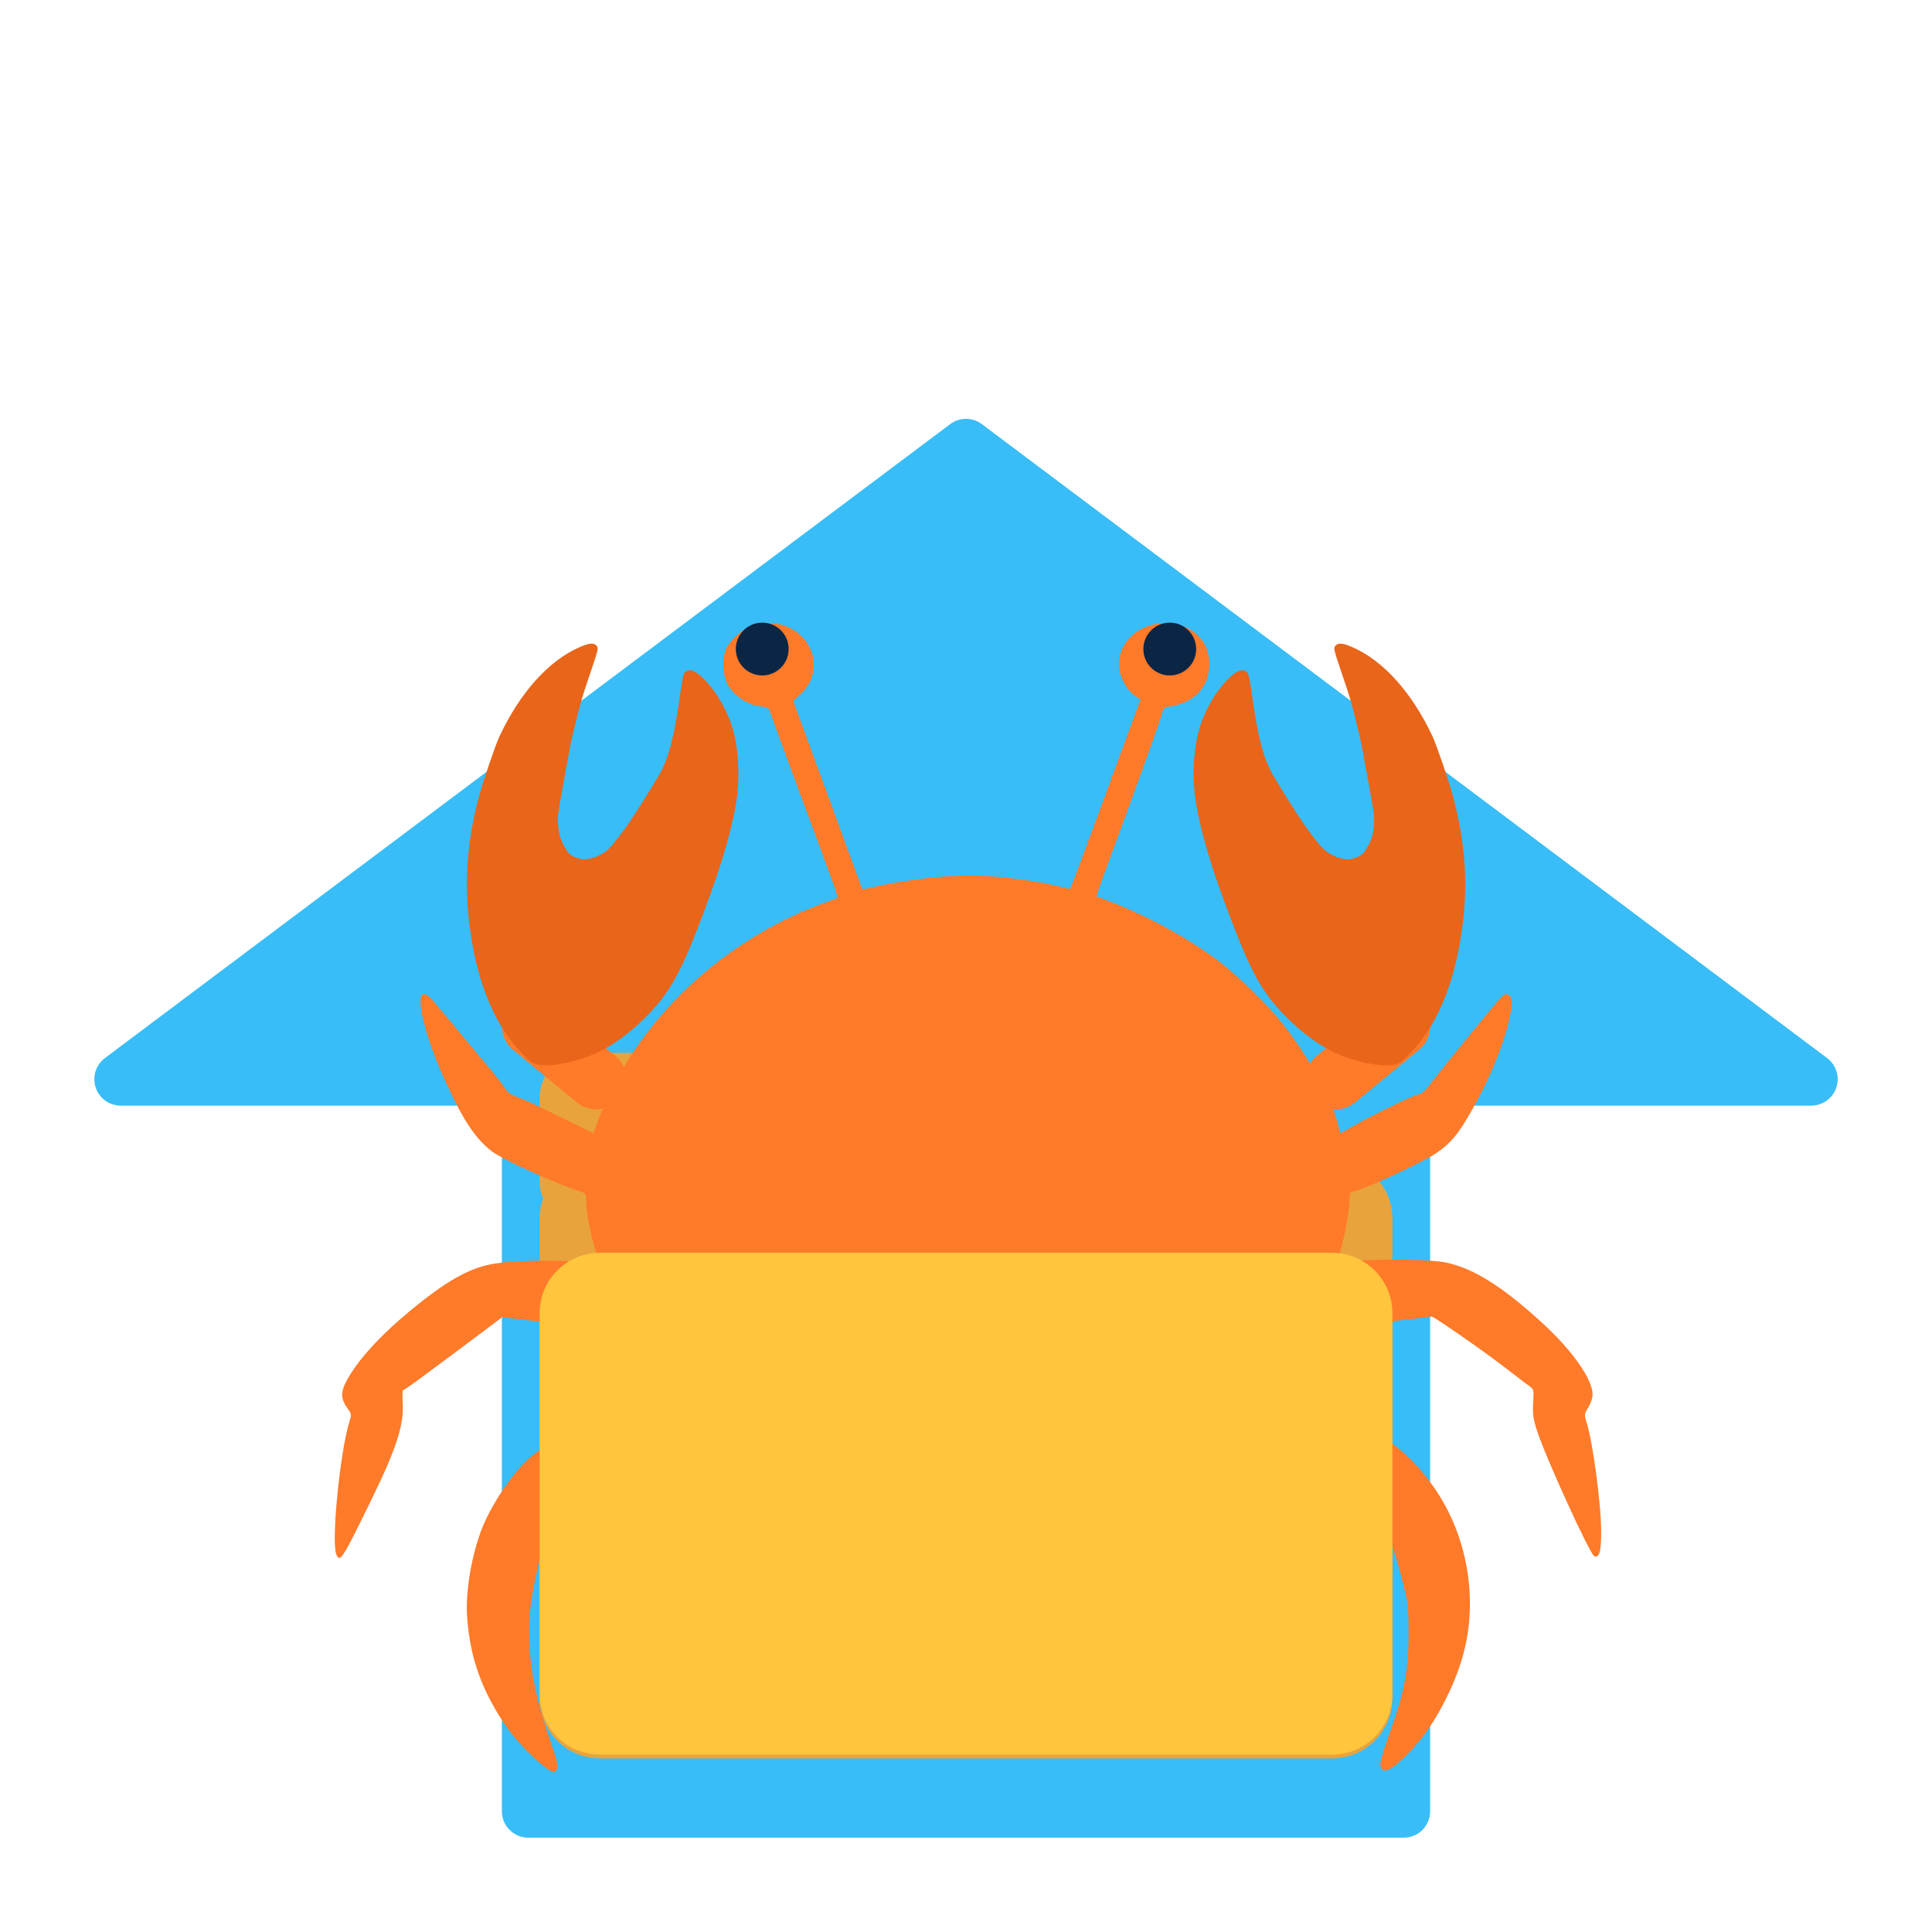
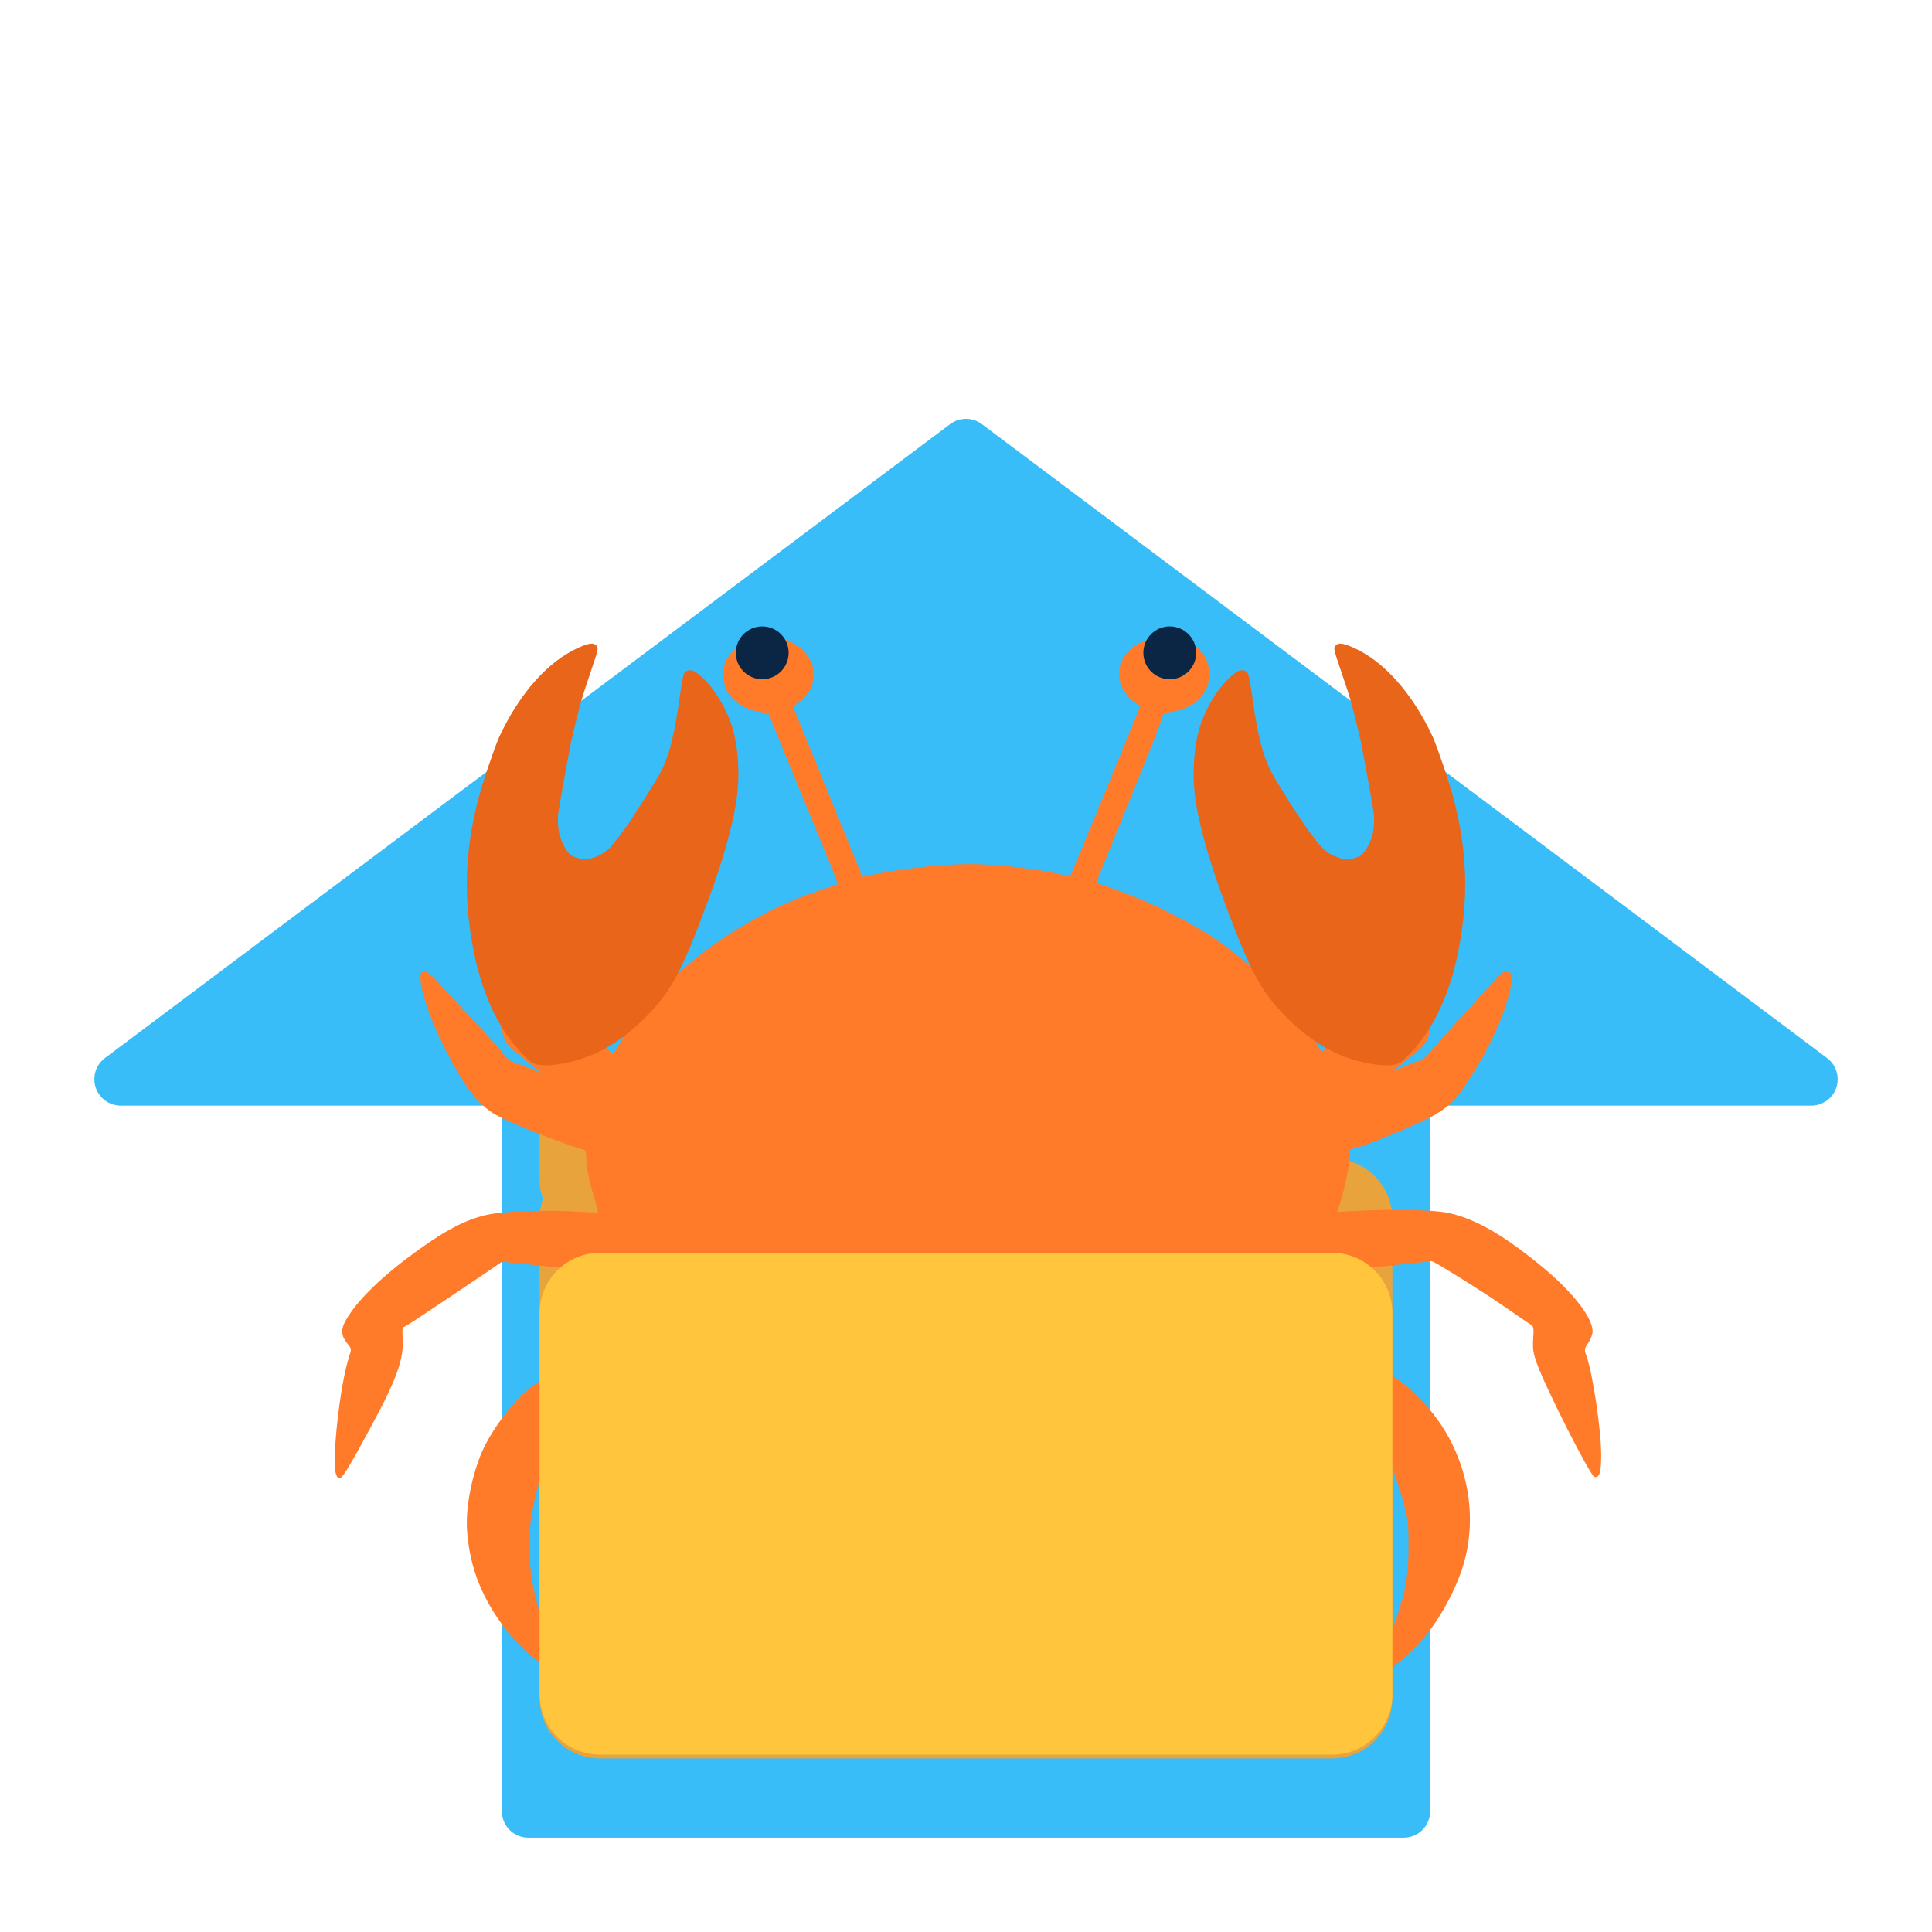
<svg xmlns="http://www.w3.org/2000/svg" viewBox="0 0 512 512" width="512" height="512">
  <path d="M256 118 L480 286 H372 V480 H140 V286 H32 Z" fill="#38BDF8" stroke="#38BDF8" stroke-width="14" stroke-linejoin="round" />
  <rect x="143" y="279" width="99" height="46" rx="12" fill="#E8A33D" />
  <rect x="143" y="307" width="226" height="159" rx="16" fill="#E8A33D" />
-   <g fill="#FF7A29" transform="translate(23.8,108.0) scale(0.4536,0.42)">
+   <g fill="#FF7A29" transform="translate(23.8,117.4) scale(0.4536,0.378)">
    <path d="M 385.462 138.366 C 379.171 141.295, 372.670 148.536, 371.011 154.462 C 369.417 160.155, 370.091 169.384, 372.461 174.320 C 376.090 181.881, 383.914 187.478, 392.497 188.655 C 395.017 189, 397 189.805, 397 190.484 C 397 191.150, 405.365 215.951, 415.588 245.598 C 434.707 301.039, 437.365 309.029, 436.818 309.430 C 436.643 309.559, 433.800 310.711, 430.500 311.990 C 366.087 336.965, 313.856 392.911, 294.429 457.738 C 294.363 457.959, 275.367 448.061, 261.500 440.580 C 258.200 438.800, 253.025 436.357, 250 435.151 C 245.755 433.460, 243.998 432.083, 242.301 429.120 C 241.091 427.007, 235.910 419.929, 230.788 413.390 C 225.666 406.850, 217.024 395.650, 211.582 388.500 C 206.141 381.350, 200.550 374.262, 199.158 372.750 C 187.944 360.570, 193.332 391.879, 208.494 427 C 218.707 450.657, 225.407 461.394, 234.912 469.332 C 241.183 474.570, 272.891 490.027, 288.250 495.333 C 289.587 495.794, 290.002 497.066, 290.008 500.719 C 290.018 507.229, 291.548 516.507, 294.639 528.802 C 296.064 534.468, 297.065 539.223, 296.865 539.368 C 296.664 539.514, 290.200 539.240, 282.500 538.760 C 267.511 537.825, 247.349 538.411, 236.975 540.081 C 223.284 542.286, 210.353 549.727, 191 566.536 C 170.154 584.642, 155.713 601.648, 149.314 615.626 C 146.491 621.792, 146.838 626.009, 150.628 631.594 C 152.941 635.002, 152.972 635.294, 151.567 640.310 C 146.085 659.878, 141.017 715.653, 144.006 723.516 C 146.141 729.131, 147.301 727.193, 164.362 689.500 C 179.264 656.580, 183.691 641.674, 182.781 627.495 C 182.517 623.373, 182.638 620, 183.050 620 C 183.462 620, 187.584 616.962, 192.210 613.250 C 196.836 609.538, 205.319 602.753, 211.060 598.173 C 216.802 593.593, 225.853 586.280, 231.173 581.921 L 240.846 573.997 264.460 576.953 C 277.448 578.580, 294.618 580.466, 302.614 581.145 L 317.154 582.381 318.971 585.940 C 321.545 590.982, 331.523 604.808, 335.779 609.232 C 337.754 611.284, 339.174 613.113, 338.935 613.297 C 338.696 613.480, 330.721 617.537, 321.214 622.311 C 290.891 637.538, 263.891 654.938, 254.255 665.464 C 244.108 676.547, 232.734 695.965, 228.167 710 C 222.413 727.684, 219.444 748.299, 220.461 763.500 C 222.189 789.296, 229.299 810.516, 243.704 832.870 C 251.337 844.713, 267.380 861, 271.415 861 C 271.698 861, 272.411 860.101, 272.999 859.002 C 273.849 857.413, 273.043 853.808, 269.059 841.390 C 260.102 813.468, 256.639 793.916, 256.682 771.500 C 256.710 757.347, 258.484 745.638, 264.564 719.500 C 266.483 711.250, 268.250 703.585, 268.491 702.466 C 268.750 701.266, 270.793 699.527, 273.476 698.224 C 275.977 697.009, 286.612 690.397, 297.110 683.531 C 307.608 676.665, 321.891 668.157, 328.849 664.625 C 335.807 661.092, 348.047 654.887, 356.049 650.836 L 370.598 643.470 379.549 649.271 C 402.879 664.390, 434.871 677.472, 462.071 683.014 C 485.105 687.709, 520.167 689.441, 541.500 686.939 C 580.997 682.306, 615.172 670.020, 646.363 649.237 C 653.342 644.587, 657.666 642.290, 658.382 642.853 C 659.459 643.700, 664.647 646.473, 690.500 660.017 C 707.751 669.055, 732.751 684.426, 754.613 699.436 C 755.874 700.302, 756.977 702.452, 757.347 704.767 C 757.688 706.902, 759.348 713.115, 761.036 718.574 C 762.723 724.033, 765.524 734.575, 767.259 742 C 770.174 754.474, 770.416 756.868, 770.437 773.500 C 770.468 797.352, 768.037 810.718, 758.530 838.958 C 756.039 846.360, 754 853.871, 754 855.649 C 754 862.151, 758.426 861.308, 766.492 853.268 C 775.798 843.991, 783.798 832.427, 790.542 818.500 C 801.458 795.959, 806.241 776.706, 806.317 755 C 806.410 728.313, 798.661 701.559, 784.733 680.478 C 769.184 656.944, 754.138 645.561, 709.250 623.375 C 697.563 617.599, 688 612.695, 688 612.478 C 688 612.261, 691.188 608.128, 695.084 603.292 C 698.980 598.456, 703.811 591.740, 705.820 588.367 L 709.472 582.233 716.986 581.575 C 728.627 580.554, 783.374 573.959, 783.809 573.525 C 784.439 572.894, 814.562 595.480, 827 605.909 C 833.325 611.212, 839.675 616.433, 841.111 617.510 C 843.640 619.407, 843.708 619.736, 843.277 627.984 C 842.904 635.124, 843.260 637.951, 845.480 645.484 C 850.341 661.983, 876.568 724.023, 879.028 724.843 C 881.959 725.820, 883 721.812, 882.999 709.559 C 882.997 692.105, 878.237 653.429, 874.481 640.350 C 873.048 635.358, 873.079 635.066, 875.489 630.850 C 876.900 628.381, 877.981 624.891, 877.988 622.779 C 878.019 613.305, 866.398 595.344, 849.088 578.109 C 825.583 554.707, 807.960 542.774, 791.930 539.407 C 783.308 537.596, 759.702 537.090, 741.116 538.318 L 728.731 539.136 729.406 536.818 C 732.184 527.283, 735.128 512.017, 735.652 504.435 L 736.277 495.371 741.389 493.577 C 750.732 490.298, 778.394 476.259, 785.763 471.057 C 795.625 464.095, 800.293 457.750, 810.375 437.609 C 819.322 419.734, 826.445 400.196, 829.465 385.248 C 831.385 375.748, 831.211 372.147, 828.761 370.613 C 827.367 369.740, 826.546 370.018, 824.628 372.012 C 822.050 374.691, 787.478 420.457, 782.207 428.169 C 779.868 431.590, 778.145 433.016, 775.758 433.504 C 772.540 434.162, 743.599 449.626, 735.130 455.212 C 732.727 456.797, 730.670 457.960, 730.559 457.797 C 730.449 457.634, 729.815 455.050, 729.152 452.056 C 725.377 435.020, 709.458 404.776, 693.593 384.500 C 685.565 374.240, 669.933 357.989, 660.695 350.300 C 642.913 335.500, 618.065 320.704, 595.500 311.478 C 591.650 309.904, 588.351 308.515, 588.168 308.393 C 587.986 308.270, 591.514 297.444, 596.008 284.335 C 611.695 238.581, 624.748 199.461, 626.032 194.352 C 627.281 189.382, 627.467 189.182, 631.413 188.571 C 638.285 187.508, 645.704 183.296, 648.845 178.675 C 652.770 172.901, 654 168.759, 654 161.318 C 654 145.776, 642.098 135.080, 626.078 136.227 C 609.695 137.399, 598.429 151.934, 601.896 167.426 C 603.194 173.224, 607.404 179.908, 611.414 182.536 L 613.868 184.143 600.526 223.322 C 582.638 275.850, 573.194 303.140, 572.748 303.585 C 572.546 303.788, 569.257 303.076, 565.440 302.003 C 554.660 298.974, 534.798 296.042, 520.500 295.369 C 502.881 294.539, 476.355 297.768, 453.932 303.472 L 451.364 304.126 431.150 244.621 L 410.936 185.116 415.312 180.741 C 428.384 167.669, 424.127 145.822, 407 138.079 C 400.668 135.216, 391.978 135.331, 385.462 138.366" />
  </g>
  <rect x="143" y="332" width="226" height="133" rx="16" fill="#FFC53D" />
  <g stroke="#FF7A29" stroke-width="16" stroke-linecap="round">
    <line x1="158" y1="286" x2="141" y2="272" />
    <line x1="354" y1="286" x2="371" y2="272" />
  </g>
  <g fill="#E8651A" transform="translate(39,-62) rotate(-72 100 322) translate(48.0,242.4) scale(0.1688)">
    <path d="M 560 314.076 C 483.768 318.510, 420.715 334.684, 356.694 366.225 C 333.385 377.708, 318.172 386.270, 301 397.568 C 251.168 430.355, 216.846 466.498, 196.195 507.934 C 189.792 520.783, 189.502 521.676, 189.552 528.434 C 189.676 545.154, 205.550 577.232, 226.700 603.500 C 250.292 632.801, 286.518 658.814, 331 678.393 C 373.978 697.310, 414.908 703.127, 533 707.103 C 593.897 709.153, 652.607 706.060, 688.500 698.910 C 724.745 691.690, 761.992 676.622, 787.500 658.859 C 805.650 646.221, 825.001 626.545, 836.697 608.837 C 847.111 593.069, 853 579.766, 853 572.009 C 853 567.919, 852.479 566.449, 850.077 563.766 C 847.288 560.649, 846.843 560.506, 840.327 560.629 C 836.572 560.700, 823.375 562.600, 811 564.851 C 751.886 575.603, 717.535 578.203, 689.358 574.057 C 677.568 572.323, 629.875 560.604, 597.352 551.451 C 579.354 546.386, 555.134 537.705, 546.841 533.347 C 536.604 527.968, 526.364 517.539, 521.342 507.378 C 517.738 500.085, 517.501 499.044, 517.509 490.552 C 517.517 482.525, 517.845 480.878, 520.400 476.006 C 523.819 469.485, 534.127 458.985, 542.500 453.493 C 550.506 448.242, 564.664 442.519, 574.500 440.559 C 581.318 439.200, 648.028 429.995, 683.500 425.519 C 689.550 424.755, 708.675 423.150, 726 421.951 C 753.305 420.062, 762.816 419.845, 797.420 420.324 C 840.024 420.913, 841.440 420.783, 843.970 416.055 C 847.006 410.383, 844.180 404.018, 833.067 391.500 C 798.020 352.020, 736.577 324.849, 661 315.409 C 645.952 313.529, 583.554 312.706, 560 314.076" />
  </g>
  <g fill="#E8651A" transform="translate(512,0) scale(-1,1) translate(39,-62) rotate(-72 100 322) translate(48.0,242.4) scale(0.1688)">
    <path d="M 560 314.076 C 483.768 318.510, 420.715 334.684, 356.694 366.225 C 333.385 377.708, 318.172 386.270, 301 397.568 C 251.168 430.355, 216.846 466.498, 196.195 507.934 C 189.792 520.783, 189.502 521.676, 189.552 528.434 C 189.676 545.154, 205.550 577.232, 226.700 603.500 C 250.292 632.801, 286.518 658.814, 331 678.393 C 373.978 697.310, 414.908 703.127, 533 707.103 C 593.897 709.153, 652.607 706.060, 688.500 698.910 C 724.745 691.690, 761.992 676.622, 787.500 658.859 C 805.650 646.221, 825.001 626.545, 836.697 608.837 C 847.111 593.069, 853 579.766, 853 572.009 C 853 567.919, 852.479 566.449, 850.077 563.766 C 847.288 560.649, 846.843 560.506, 840.327 560.629 C 836.572 560.700, 823.375 562.600, 811 564.851 C 751.886 575.603, 717.535 578.203, 689.358 574.057 C 677.568 572.323, 629.875 560.604, 597.352 551.451 C 579.354 546.386, 555.134 537.705, 546.841 533.347 C 536.604 527.968, 526.364 517.539, 521.342 507.378 C 517.738 500.085, 517.501 499.044, 517.509 490.552 C 517.517 482.525, 517.845 480.878, 520.400 476.006 C 523.819 469.485, 534.127 458.985, 542.500 453.493 C 550.506 448.242, 564.664 442.519, 574.500 440.559 C 581.318 439.200, 648.028 429.995, 683.500 425.519 C 689.550 424.755, 708.675 423.150, 726 421.951 C 753.305 420.062, 762.816 419.845, 797.420 420.324 C 840.024 420.913, 841.440 420.783, 843.970 416.055 C 847.006 410.383, 844.180 404.018, 833.067 391.500 C 798.020 352.020, 736.577 324.849, 661 315.409 C 645.952 313.529, 583.554 312.706, 560 314.076" />
  </g>
-   <circle cx="202" cy="172" r="7" fill="#0B2545" />
-   <circle cx="310" cy="172" r="7" fill="#0B2545" />
+   <circle cx="202" cy="173" r="7" fill="#0B2545" />
+   <circle cx="310" cy="173" r="7" fill="#0B2545" />
</svg>
